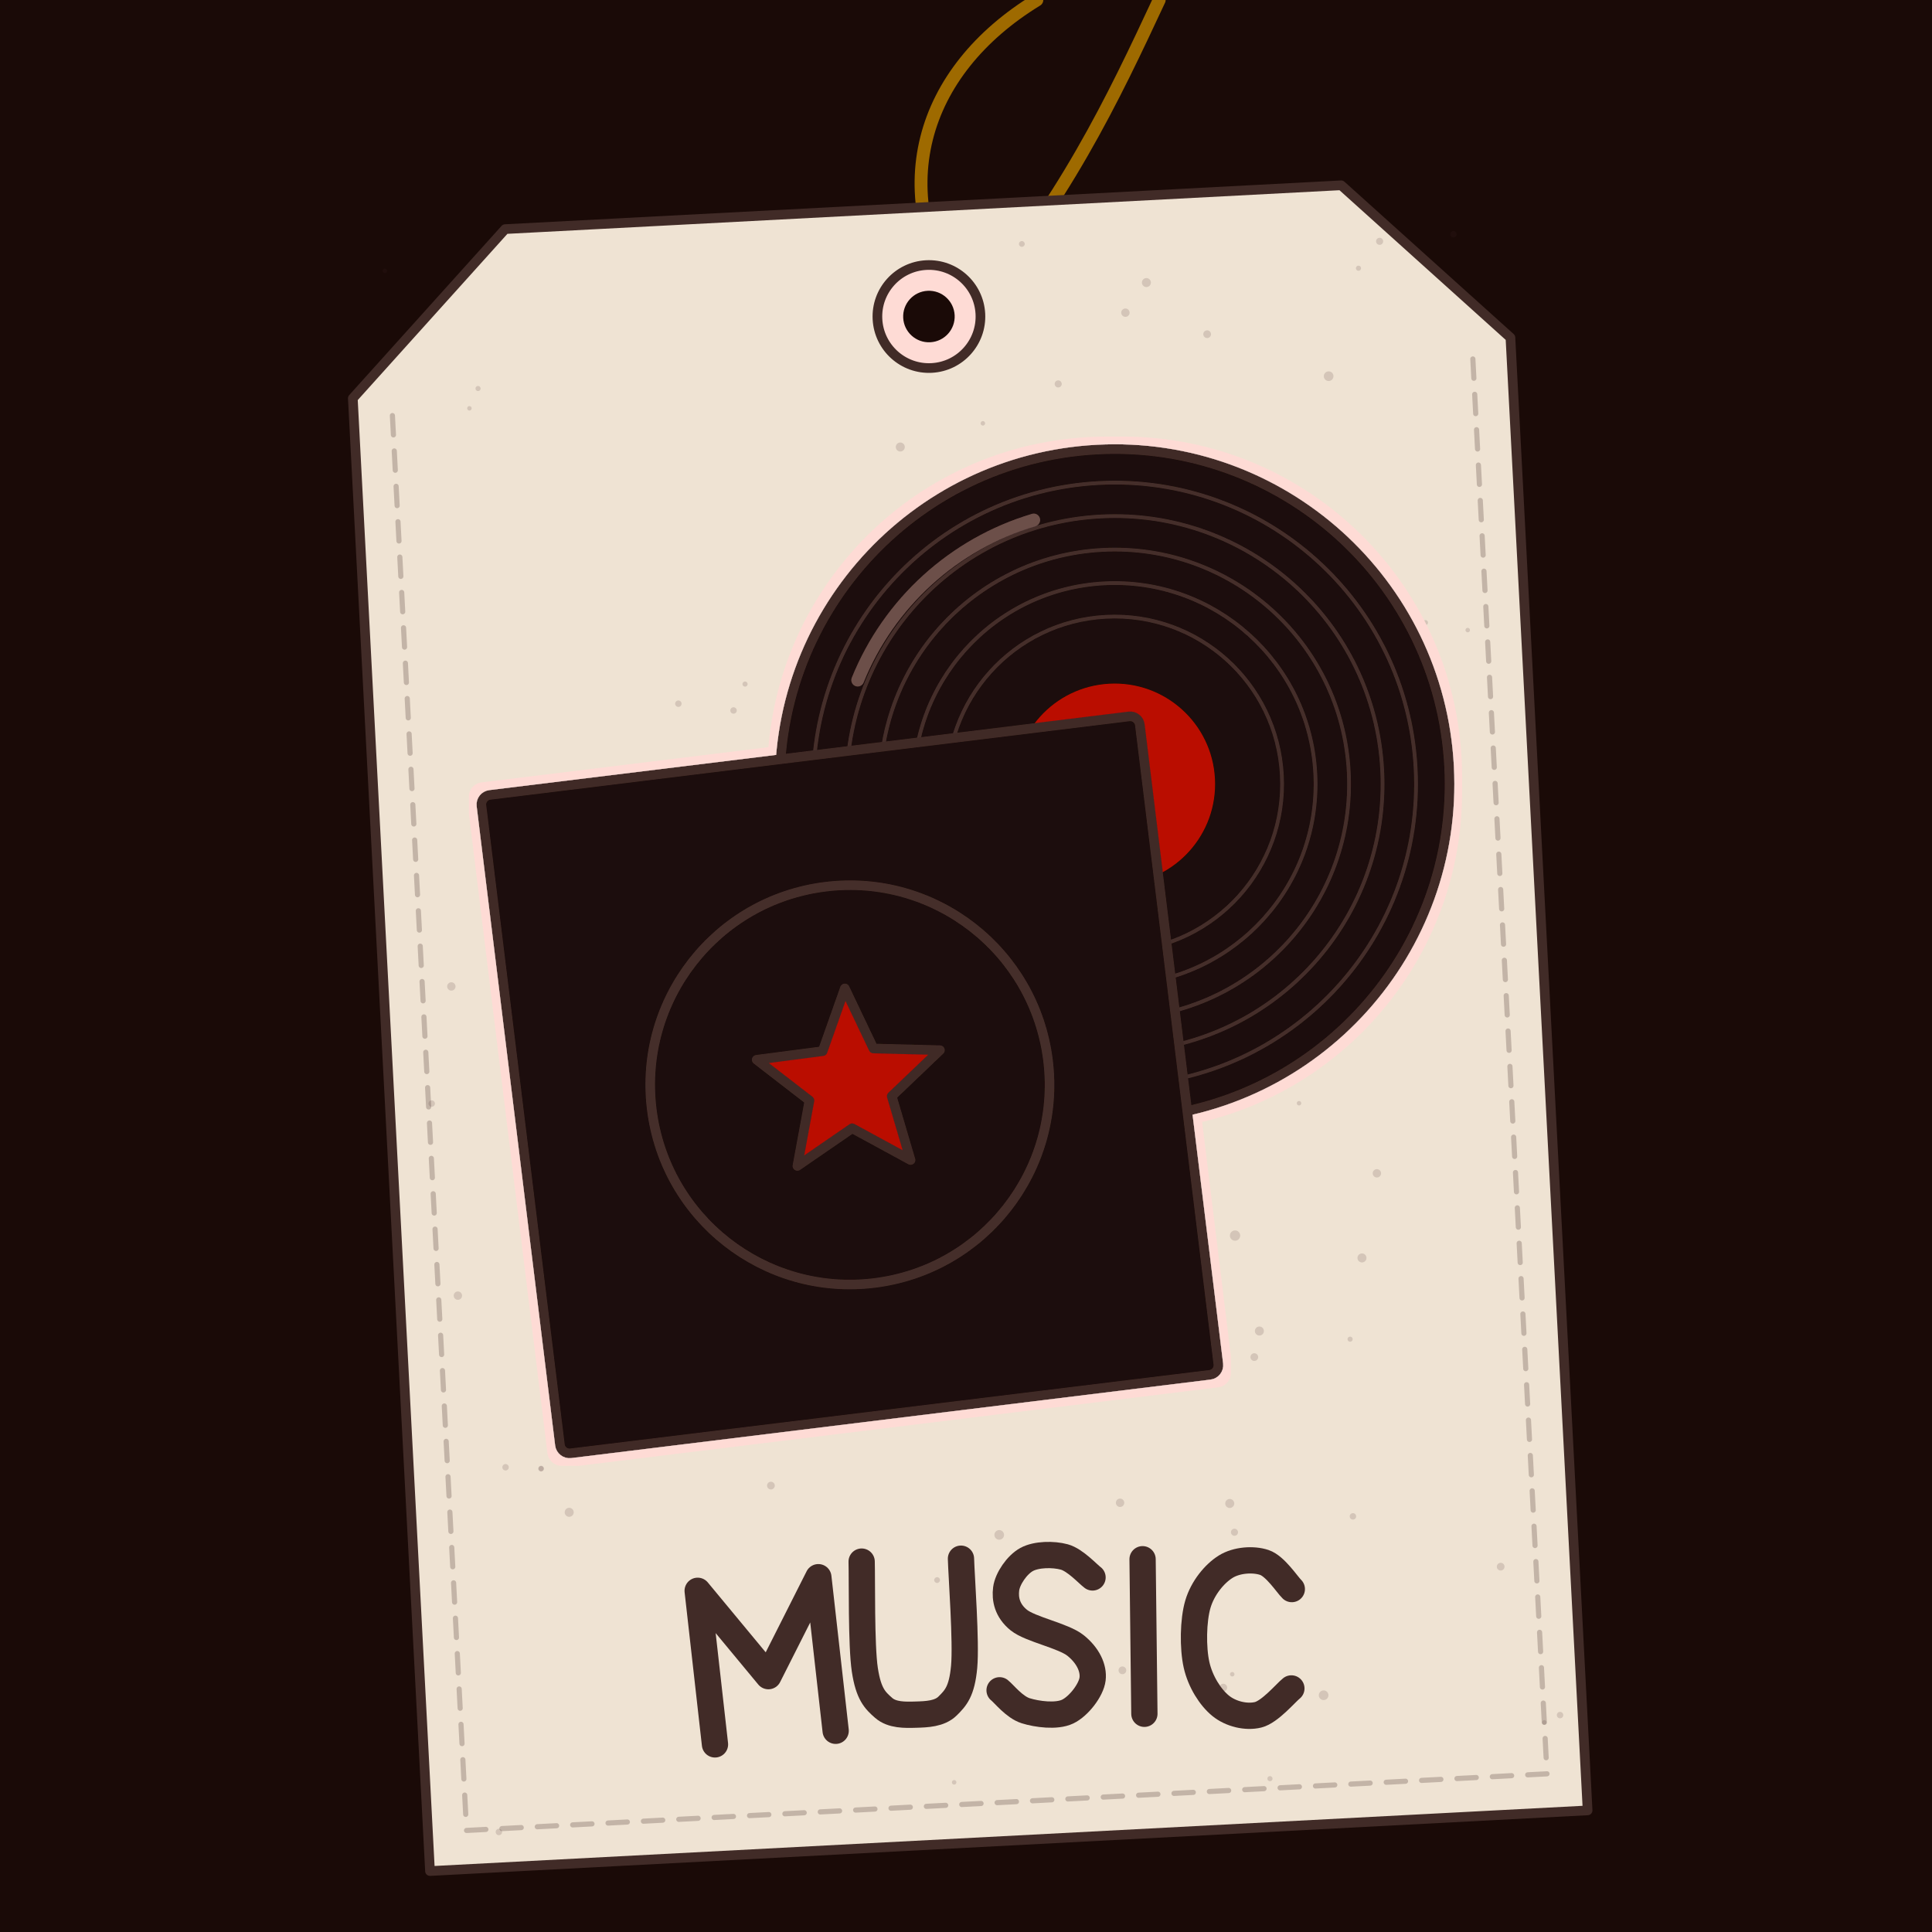
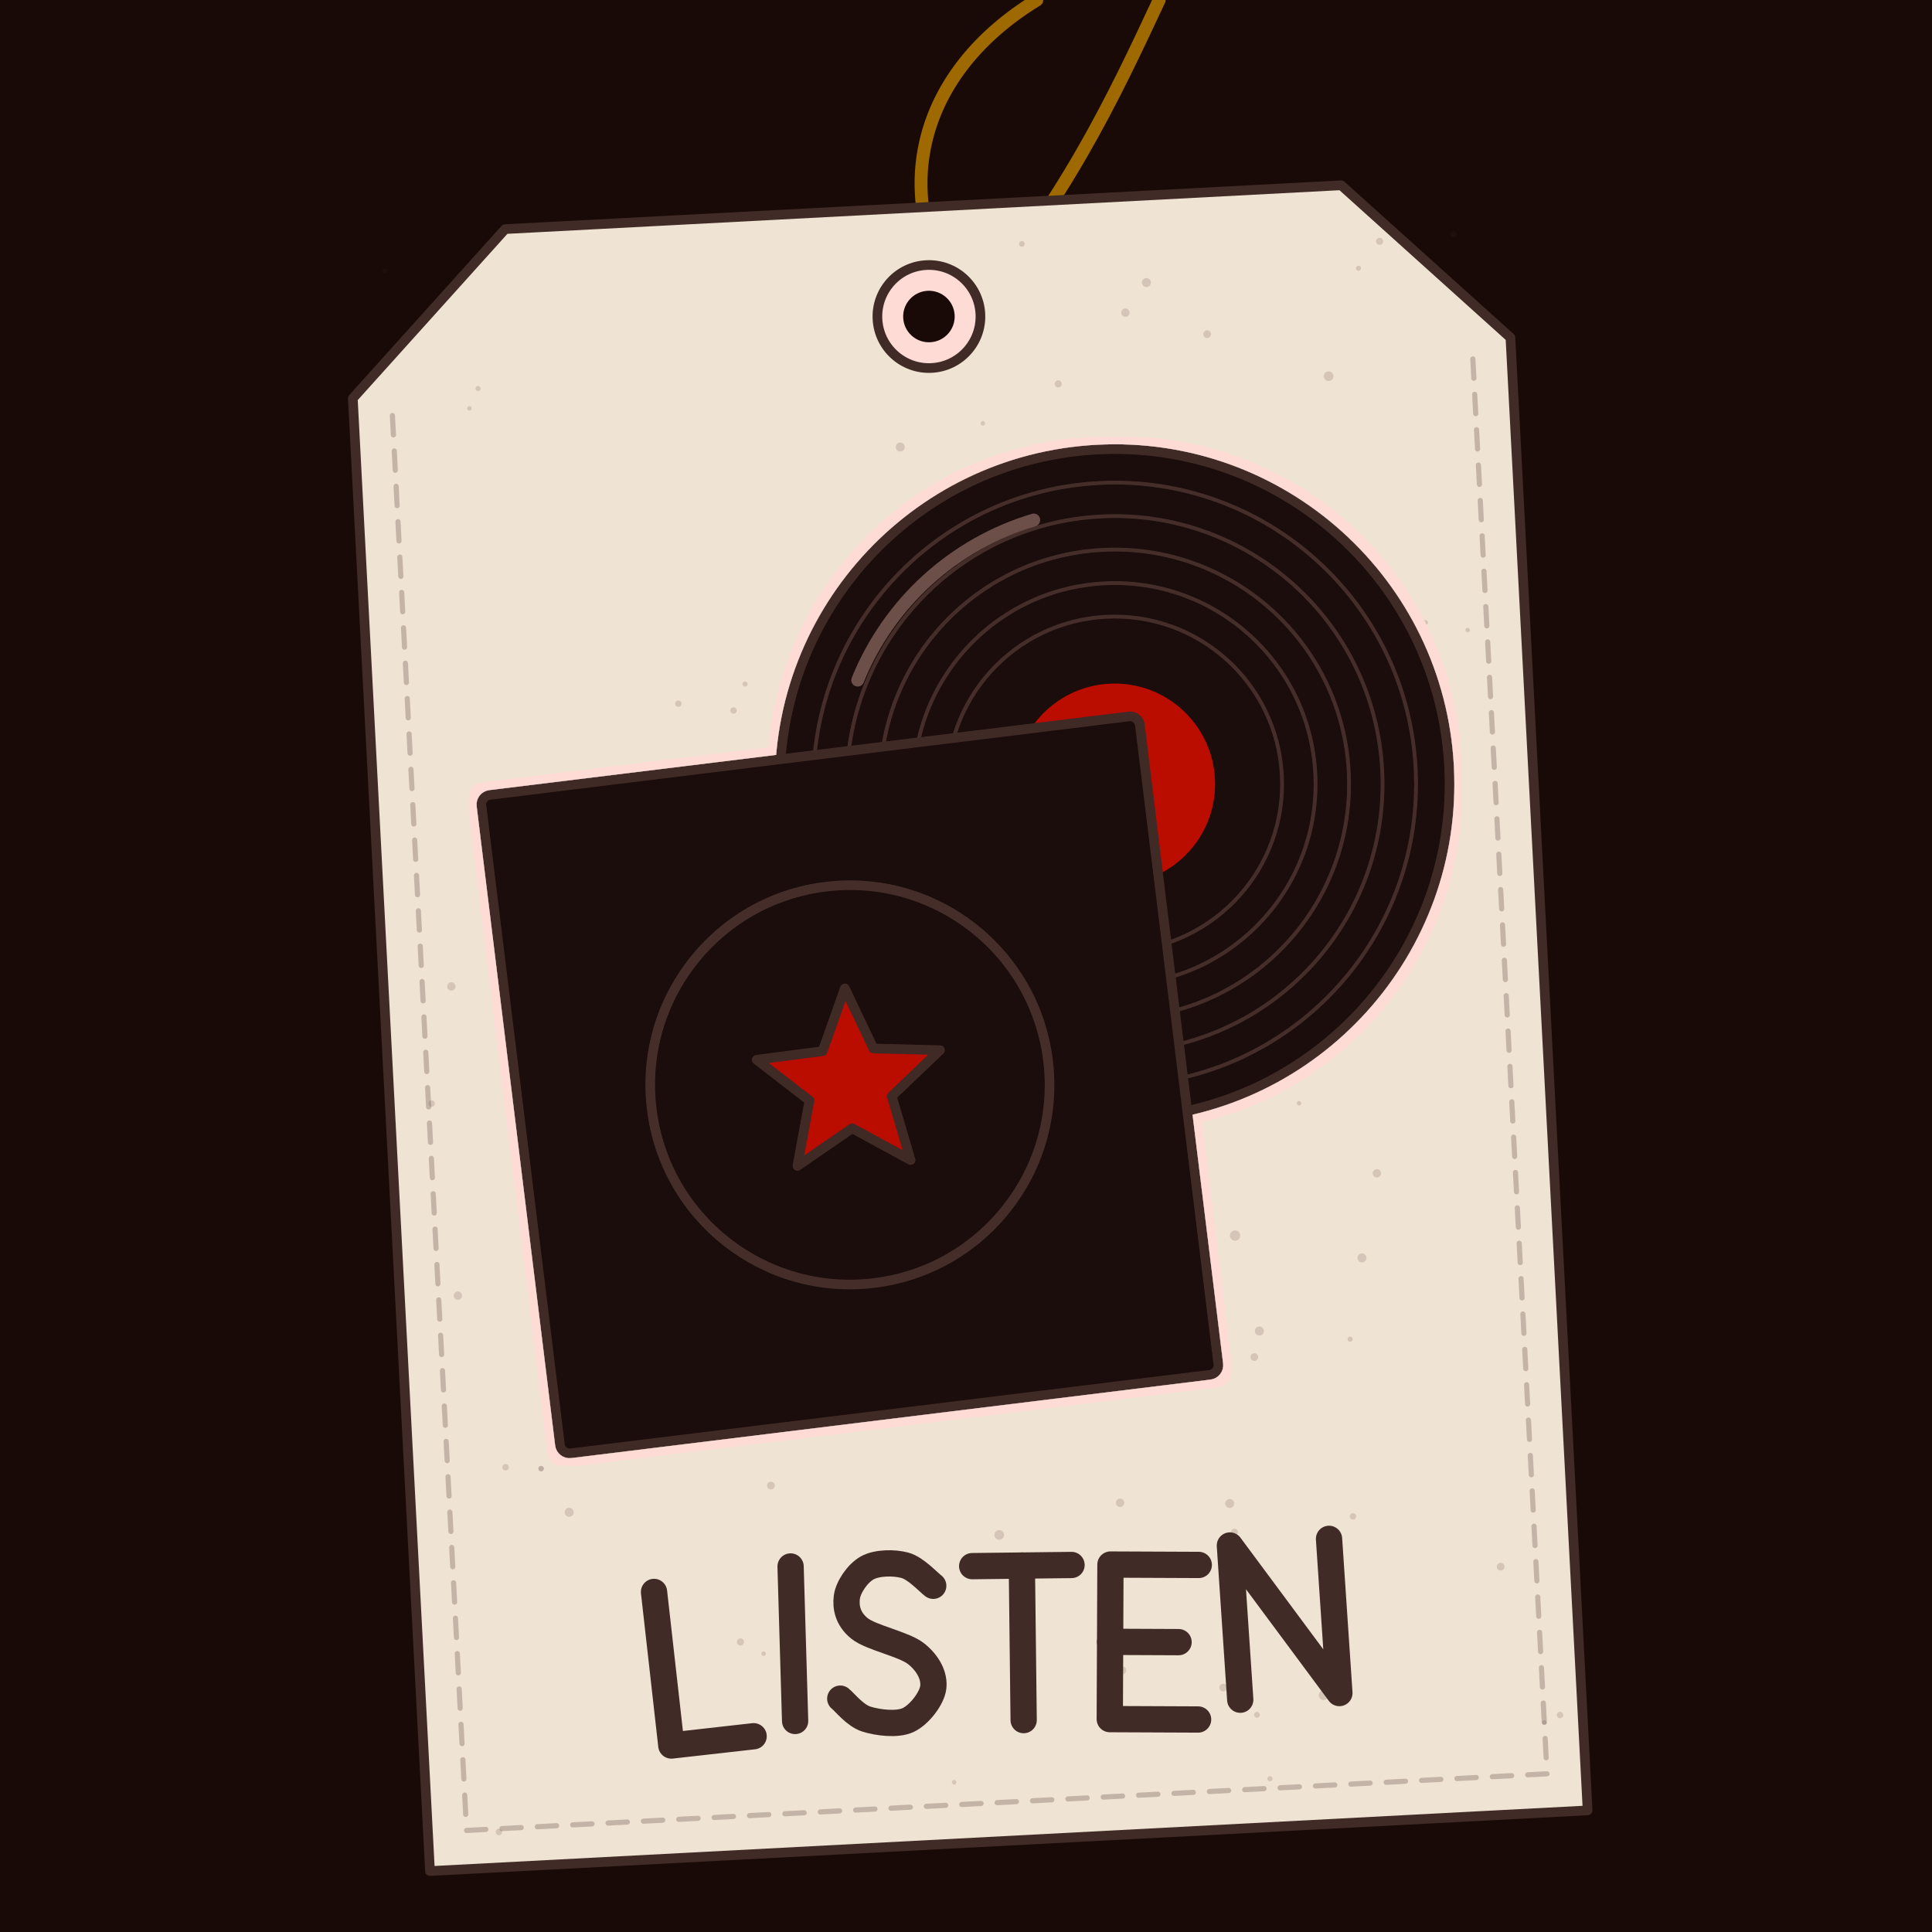
<svg xmlns="http://www.w3.org/2000/svg" viewBox="0 0 600 600" width="600" height="600">
  <defs>
    <filter id="sticker" x="-5%" y="-5%" width="110%" height="110%">
      <feMorphology in="SourceAlpha" operator="dilate" radius="5" result="grown" />
      <feFlood flood-color="#FEDBD5" />
      <feComposite in2="grown" operator="in" result="edge" />
      <feMerge>
        <feMergeNode in="edge" />
        <feMergeNode in="SourceGraphic" />
      </feMerge>
    </filter>
    <pattern id="canvas" width="4" height="4" patternUnits="userSpaceOnUse">
      <path d="M0 0.5 H4 M0.5 0 V4" stroke="#412B27" stroke-opacity="0.12" stroke-width="0.8" />
    </pattern>
  </defs>
  <g stroke-linejoin="round" stroke-linecap="round">
    <rect width="600" height="600" fill="#1A0A07" />
    <g transform="translate(60 0)">
      <path d="M240 98 C214 60 226 22 262 0" fill="none" stroke="#9E6A00" stroke-width="4" />
      <path d="M240 98 C270 64 286 30 300 0" fill="none" stroke="#9E6A00" stroke-width="4" />
      <g transform="rotate(-3 240 318)">
        <path d="M110 64 L370 64 L420 114 L420 572 L60 572 L60 114 Z" fill="#EFE3D3" stroke="#412B27" stroke-width="3" />
        <g fill="#412B27" fill-opacity="0.16">
          <circle cx="101" cy="449" r="0.9" />
          <circle cx="352" cy="205" r="1.4" />
          <circle cx="320" cy="388" r="1.6" />
          <circle cx="363" cy="123" r="1.5" />
          <circle cx="299" cy="275" r="1.3" />
          <circle cx="222" cy="490" r="0.9" />
          <circle cx="160" cy="506" r="1.1" />
          <circle cx="354" cy="422" r="0.8" />
          <circle cx="286" cy="314" r="1.3" />
          <circle cx="279" cy="121" r="1.1" />
          <circle cx="260" cy="222" r="0.6" />
          <circle cx="301" cy="100" r="1.3" />
          <circle cx="251" cy="416" r="1.1" />
          <circle cx="322" cy="557" r="0.8" />
          <circle cx="229" cy="138" r="1.4" />
          <circle cx="308" cy="91" r="1.4" />
          <circle cx="315" cy="480" r="1.1" />
          <circle cx="402" cy="204" r="0.7" />
          <circle cx="249" cy="422" r="1.2" />
          <circle cx="156" cy="214" r="1.0" />
          <circle cx="282" cy="245" r="1.3" />
          <circle cx="330" cy="174" r="0.8" />
          <circle cx="359" cy="397" r="1.4" />
          <circle cx="109" cy="463" r="1.4" />
          <circle cx="278" cy="163" r="0.8" />
          <circle cx="191" cy="305" r="1.4" />
          <circle cx="167" cy="510" r="0.7" />
          <circle cx="117" cy="441" r="1.2" />
          <circle cx="305" cy="432" r="1.2" />
          <circle cx="90" cy="448" r="1.0" />
          <circle cx="109" cy="294" r="1.1" />
          <circle cx="324" cy="242" r="1.2" />
          <circle cx="408" cy="544" r="0.7" />
          <circle cx="72" cy="75" r="0.7" />
          <circle cx="73" cy="334" r="1.0" />
          <circle cx="326" cy="418" r="1.4" />
          <circle cx="269" cy="299" r="1.0" />
          <circle cx="174" cy="275" r="0.9" />
          <circle cx="213" cy="352" r="1.0" />
          <circle cx="145" cy="254" r="0.6" />
          <circle cx="280" cy="469" r="1.3" />
          <circle cx="78" cy="394" r="1.3" />
          <circle cx="96" cy="119" r="0.7" />
          <circle cx="381" cy="82" r="1.1" />
          <circle cx="326" cy="108" r="1.2" />
          <circle cx="347" cy="189" r="1.2" />
          <circle cx="242" cy="477" r="1.5" />
          <circle cx="324" cy="426" r="1.2" />
          <circle cx="389" cy="201" r="0.8" />
          <circle cx="352" cy="477" r="1.0" />
          <circle cx="413" cy="542" r="1.0" />
          <circle cx="96" cy="241" r="1.5" />
          <circle cx="365" cy="371" r="1.3" />
          <circle cx="340" cy="532" r="1.5" />
          <circle cx="81" cy="298" r="1.3" />
          <circle cx="404" cy="81" r="1.0" />
          <circle cx="309" cy="528" r="1.2" />
          <circle cx="223" cy="164" r="0.9" />
          <circle cx="278" cy="521" r="1.2" />
          <circle cx="342" cy="348" r="0.7" />
          <circle cx="314" cy="471" r="1.4" />
          <circle cx="171" cy="374" r="0.6" />
          <circle cx="224" cy="553" r="0.7" />
          <circle cx="101" cy="449" r="0.8" />
          <circle cx="397" cy="495" r="1.2" />
          <circle cx="163" cy="375" r="0.9" />
          <circle cx="255" cy="132" r="0.7" />
          <circle cx="100" cy="241" r="0.6" />
          <circle cx="369" cy="288" r="0.7" />
          <circle cx="272" cy="398" r="1.2" />
          <circle cx="177" cy="209" r="0.8" />
          <circle cx="326" cy="238" r="1.5" />
          <circle cx="288" cy="273" r="1.4" />
          <circle cx="382" cy="260" r="0.9" />
          <circle cx="113" cy="393" r="1.2" />
          <circle cx="319" cy="537" r="0.9" />
          <circle cx="172" cy="458" r="1.2" />
          <circle cx="223" cy="347" r="1.4" />
          <circle cx="329" cy="190" r="1.1" />
          <circle cx="312" cy="524" r="0.7" />
          <circle cx="105" cy="420" r="1.0" />
          <circle cx="217" cy="348" r="0.7" />
          <circle cx="251" cy="282" r="0.6" />
          <circle cx="99" cy="113" r="0.8" />
          <circle cx="367" cy="216" r="1.2" />
          <circle cx="173" cy="217" r="1.0" />
          <circle cx="374" cy="90" r="0.8" />
          <circle cx="324" cy="166" r="0.6" />
          <circle cx="82" cy="561" r="1.0" />
          <circle cx="270" cy="77" r="0.9" />
        </g>
        <path d="M72 120 L72 560 L408 560 L408 120" fill="none" stroke="#412B27" stroke-opacity="0.25" stroke-width="1.6" stroke-dasharray="6 5" />
        <circle cx="240" cy="98" r="16" fill="#FEDBD5" stroke="#412B27" stroke-width="3" />
        <circle cx="240" cy="98" r="8" fill="#1A0A07" />
        <g filter="url(#sticker)">
          <circle cx="290" cy="246" r="104" fill="#1A0A07" stroke="#412B27" stroke-width="3" />
          <circle cx="290" cy="246" r="93.6" fill="none" stroke="#452F2C" stroke-width="1.2" />
          <circle cx="290" cy="246" r="83.2" fill="none" stroke="#452F2C" stroke-width="1.2" />
          <circle cx="290" cy="246" r="72.8" fill="none" stroke="#452F2C" stroke-width="1.2" />
          <circle cx="290" cy="246" r="62.4" fill="none" stroke="#452F2C" stroke-width="1.2" />
          <circle cx="290" cy="246" r="52.0" fill="none" stroke="#452F2C" stroke-width="1.2" />
          <path d="M212.0 209.6 A85.3 85.3 0 0 1 269.2 162.8" fill="none" stroke="#AF8781" stroke-opacity="0.55" stroke-width="4" />
          <circle cx="290" cy="246" r="31.2" fill="#BA0800" />
          <circle cx="290" cy="246" r="4" fill="#1A0A07" />
          <rect x="100" y="232" width="206" height="206" rx="3" fill="#1A0A07" stroke="#412B27" stroke-width="3" transform="rotate(-4 203 335)" />
          <circle cx="203" cy="335" r="62" fill="none" stroke="#452F2C" stroke-width="3" transform="rotate(-4 203 335)" />
          <path d="M203.0 305.0 L210.9 324.1 L231.5 325.7 L215.8 339.2 L220.6 359.3 L203.0 348.5 L185.4 359.3 L190.2 339.2 L174.5 325.7 L195.1 324.1 Z" fill="#BA0800" stroke="#412B27" stroke-width="3" />
        </g>
        <g transform="translate(240 486) rotate(0) scale(3.4286)" fill="none" stroke="#412B27" stroke-width="2.38" stroke-linecap="round" stroke-linejoin="round">
-           <g transform="translate(-26.55 0.66) rotate(-3.43 5.5 7)">
-             <path d="M0.00 14.00 L0.00 0.00 L5.50 8.40 L11.00 0.00 L11.00 14.00" />
+           <g transform="translate(-30.50 0.66) rotate(-3.43 3.75 7)">
+             <path d="M0.00 0.00 L0.00 14.00 L7.50 14.00" />
          </g>
-           <g transform="translate(-12.15 -0.76) rotate(1.32 4.5 7)">
-             <path d="M0.00 0.00 C0.00 1.63 -0.27 7.58 0.00 9.80 C0.27 12.02 0.85 12.60 1.60 13.30 C2.35 14.00 3.53 14.00 4.50 14.00 C5.47 14.00 6.65 14.00 7.40 13.30 C8.15 12.60 8.73 12.02 9.00 9.80 C9.27 7.58 9.00 1.63 9.00 0.00" />
+           <g transform="translate(-19.60 -0.76) rotate(1.32 1.0 7)">
+             <path d="M1.00 0.00 L1.00 14.00" />
          </g>
-           <g transform="translate(0.25 -0.44) rotate(4.22 4.25 7)">
+           <g transform="translate(-14.20 -0.44) rotate(4.22 4.25 7)">
            <path d="M8.20 1.80 C7.77 1.50 6.60 0.25 5.60 0.00 C4.60 -0.25 3.07 -0.20 2.20 0.30 C1.33 0.80 0.50 2.08 0.40 3.00 C0.30 3.92 0.53 4.97 1.60 5.80 C2.67 6.63 5.67 7.13 6.80 8.00 C7.93 8.87 8.50 10.00 8.40 11.00 C8.30 12.00 7.20 13.50 6.20 14.00 C5.20 14.50 3.43 14.30 2.40 14.00 C1.37 13.70 0.40 12.50 0.00 12.20" />
          </g>
-           <g transform="translate(12.15 0.25) rotate(2.33 1.0 7)">
-             <path d="M1.00 0.00 L1.00 14.00" />
+           <g transform="translate(-2.30 0.25) rotate(2.33 4.5 7)">
+             <path d="M0.00 0.00 L9.00 0.00" />
+             <path d="M4.50 0.00 L4.50 14.00" />
          </g>
-           <g transform="translate(17.55 0.80) rotate(3.25 4.5 7)">
-             <path d="M9.00 2.60 C8.58 2.20 7.50 0.53 6.50 0.20 C5.50 -0.13 4.00 -0.03 3.00 0.60 C2.00 1.23 0.93 2.52 0.50 4.00 C0.07 5.48 0.05 7.97 0.40 9.50 C0.75 11.03 1.67 12.45 2.60 13.20 C3.53 13.95 4.93 14.27 6.00 14.00 C7.07 13.73 8.50 12.00 9.00 11.60" />
+           <g transform="translate(10.10 0.80) rotate(3.25 4.0 7)">
+             <path d="M8.00 0.00 L0.00 0.00 L0.00 14.00 L8.00 14.00" />
+             <path d="M0.00 7.00 L6.20 7.00" />
+           </g>
+           <g transform="translate(21.50 -0.64) rotate(-0.84 4.5 7)">
+             <path d="M0.00 14.00 L0.00 0.00 L9.00 14.00 L9.00 0.00" />
          </g>
        </g>
      </g>
    </g>
  </g>
</svg>
